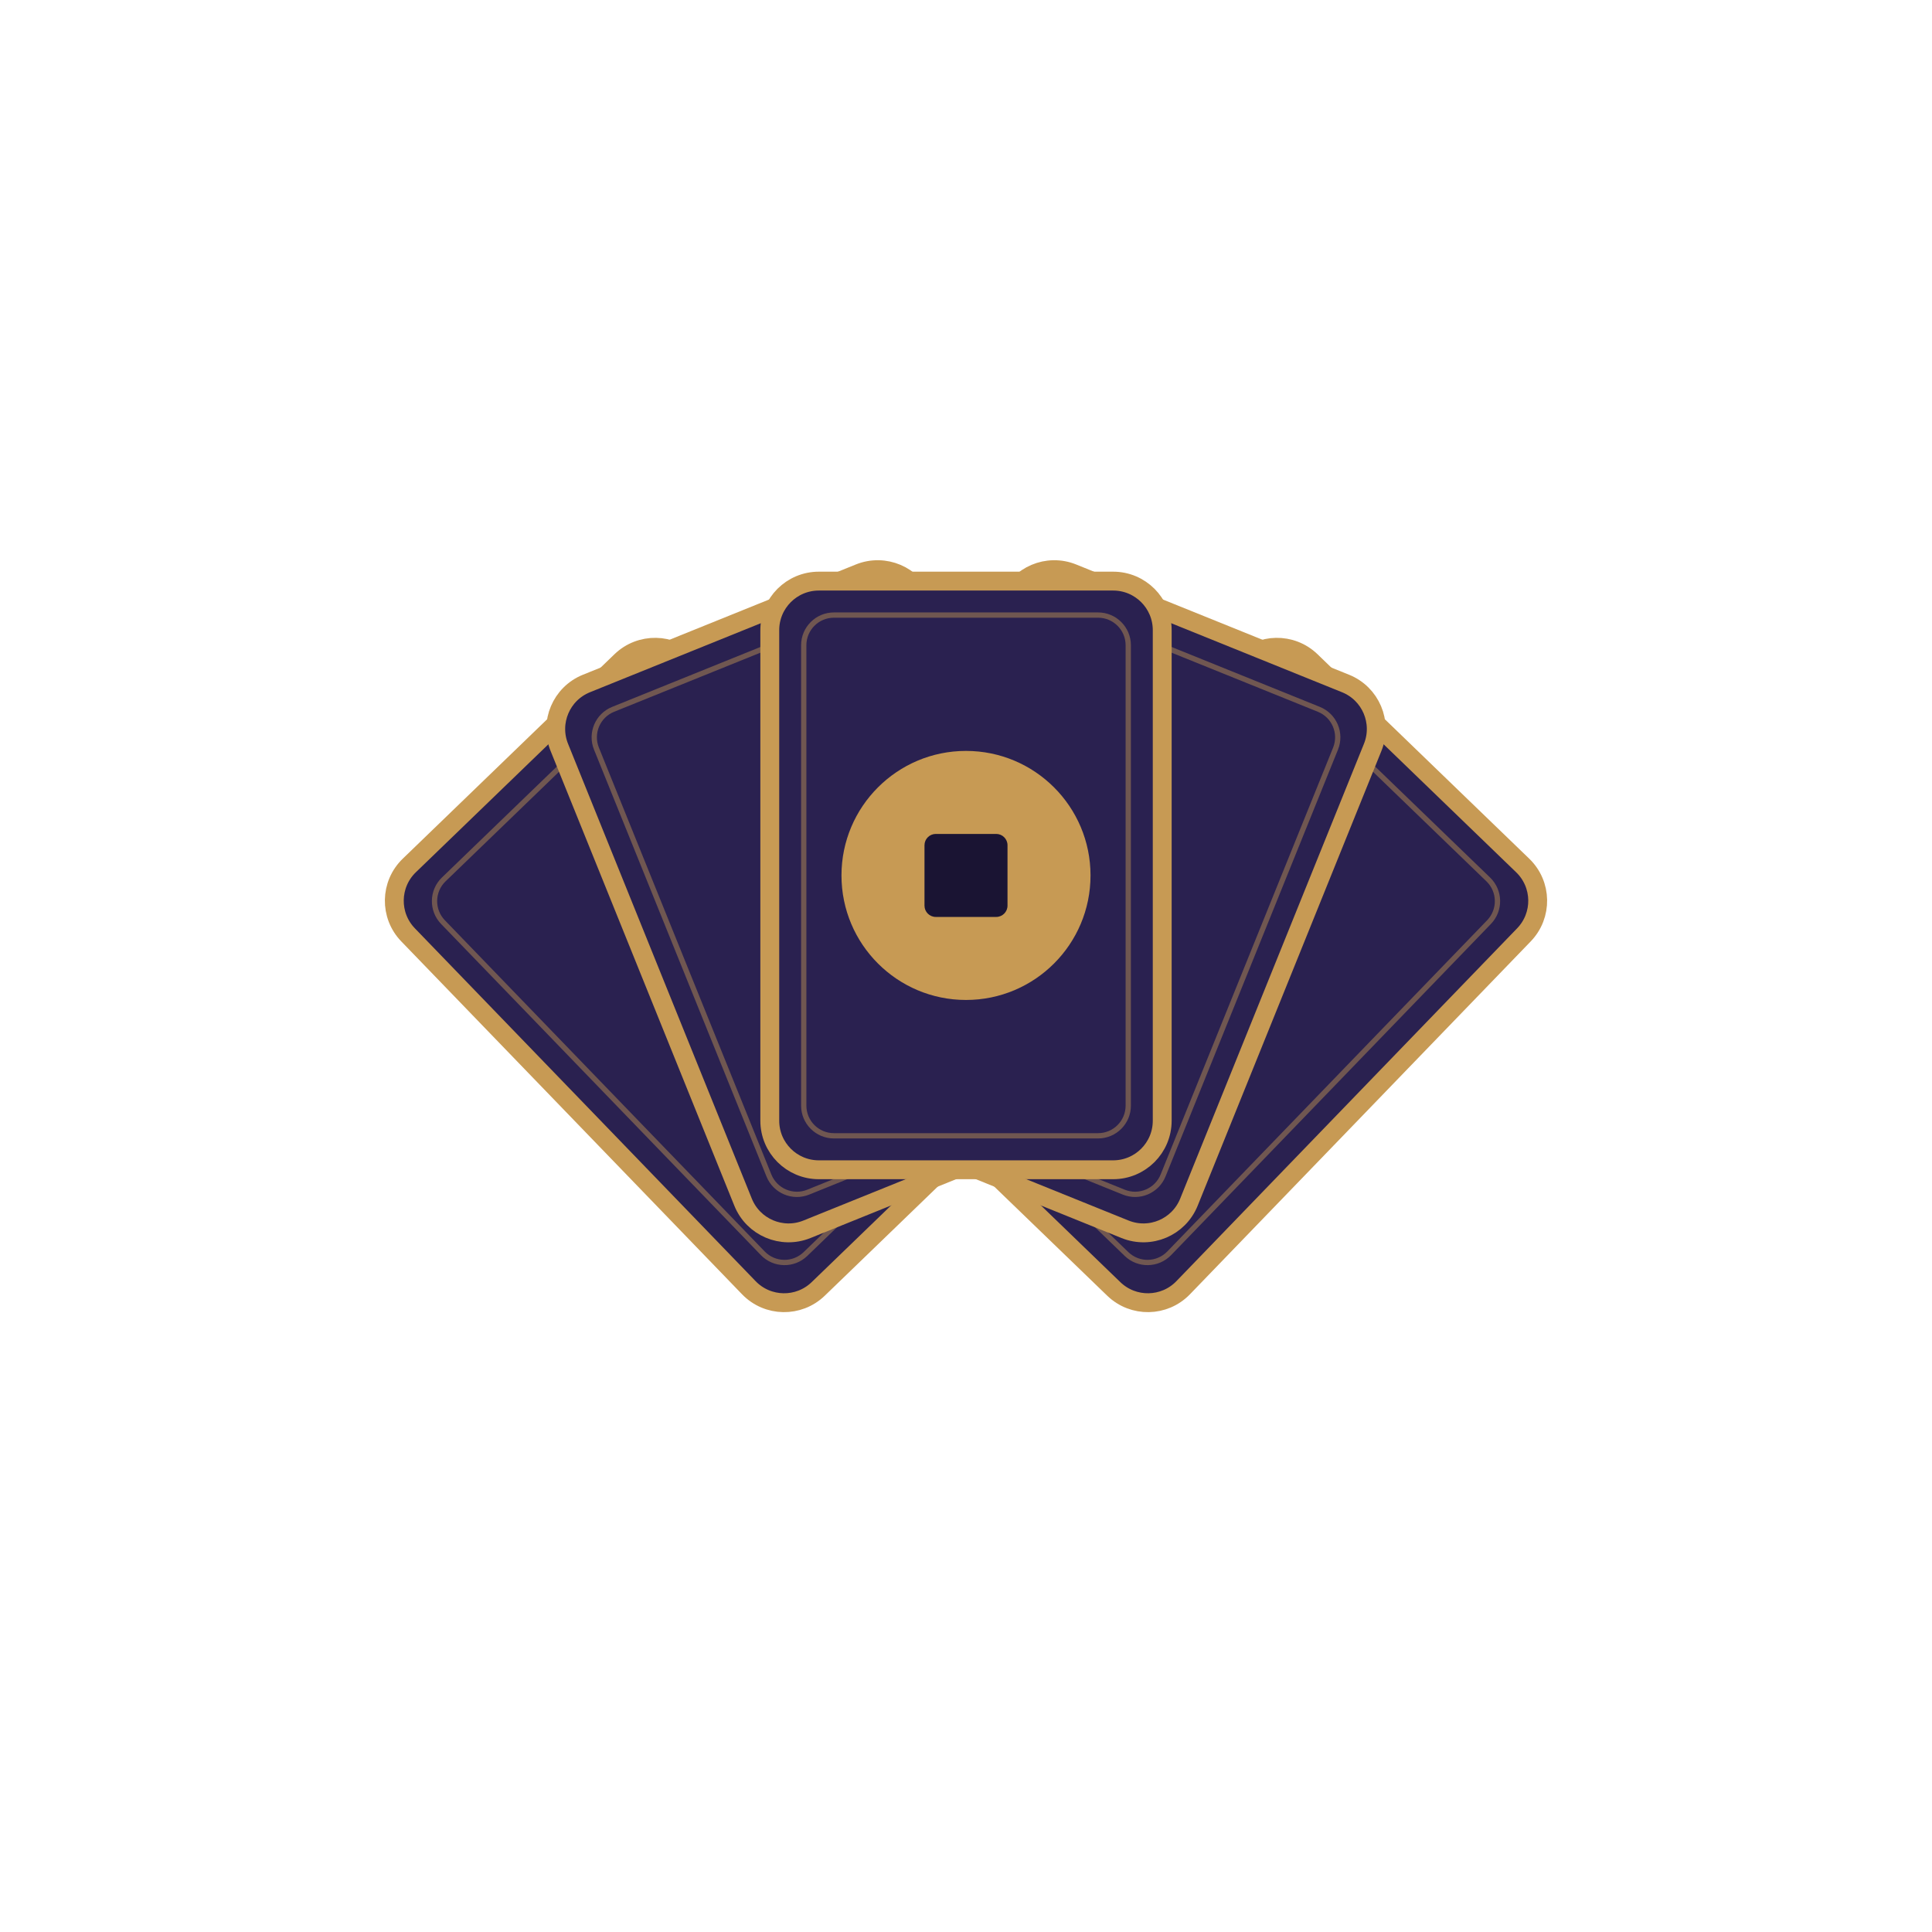
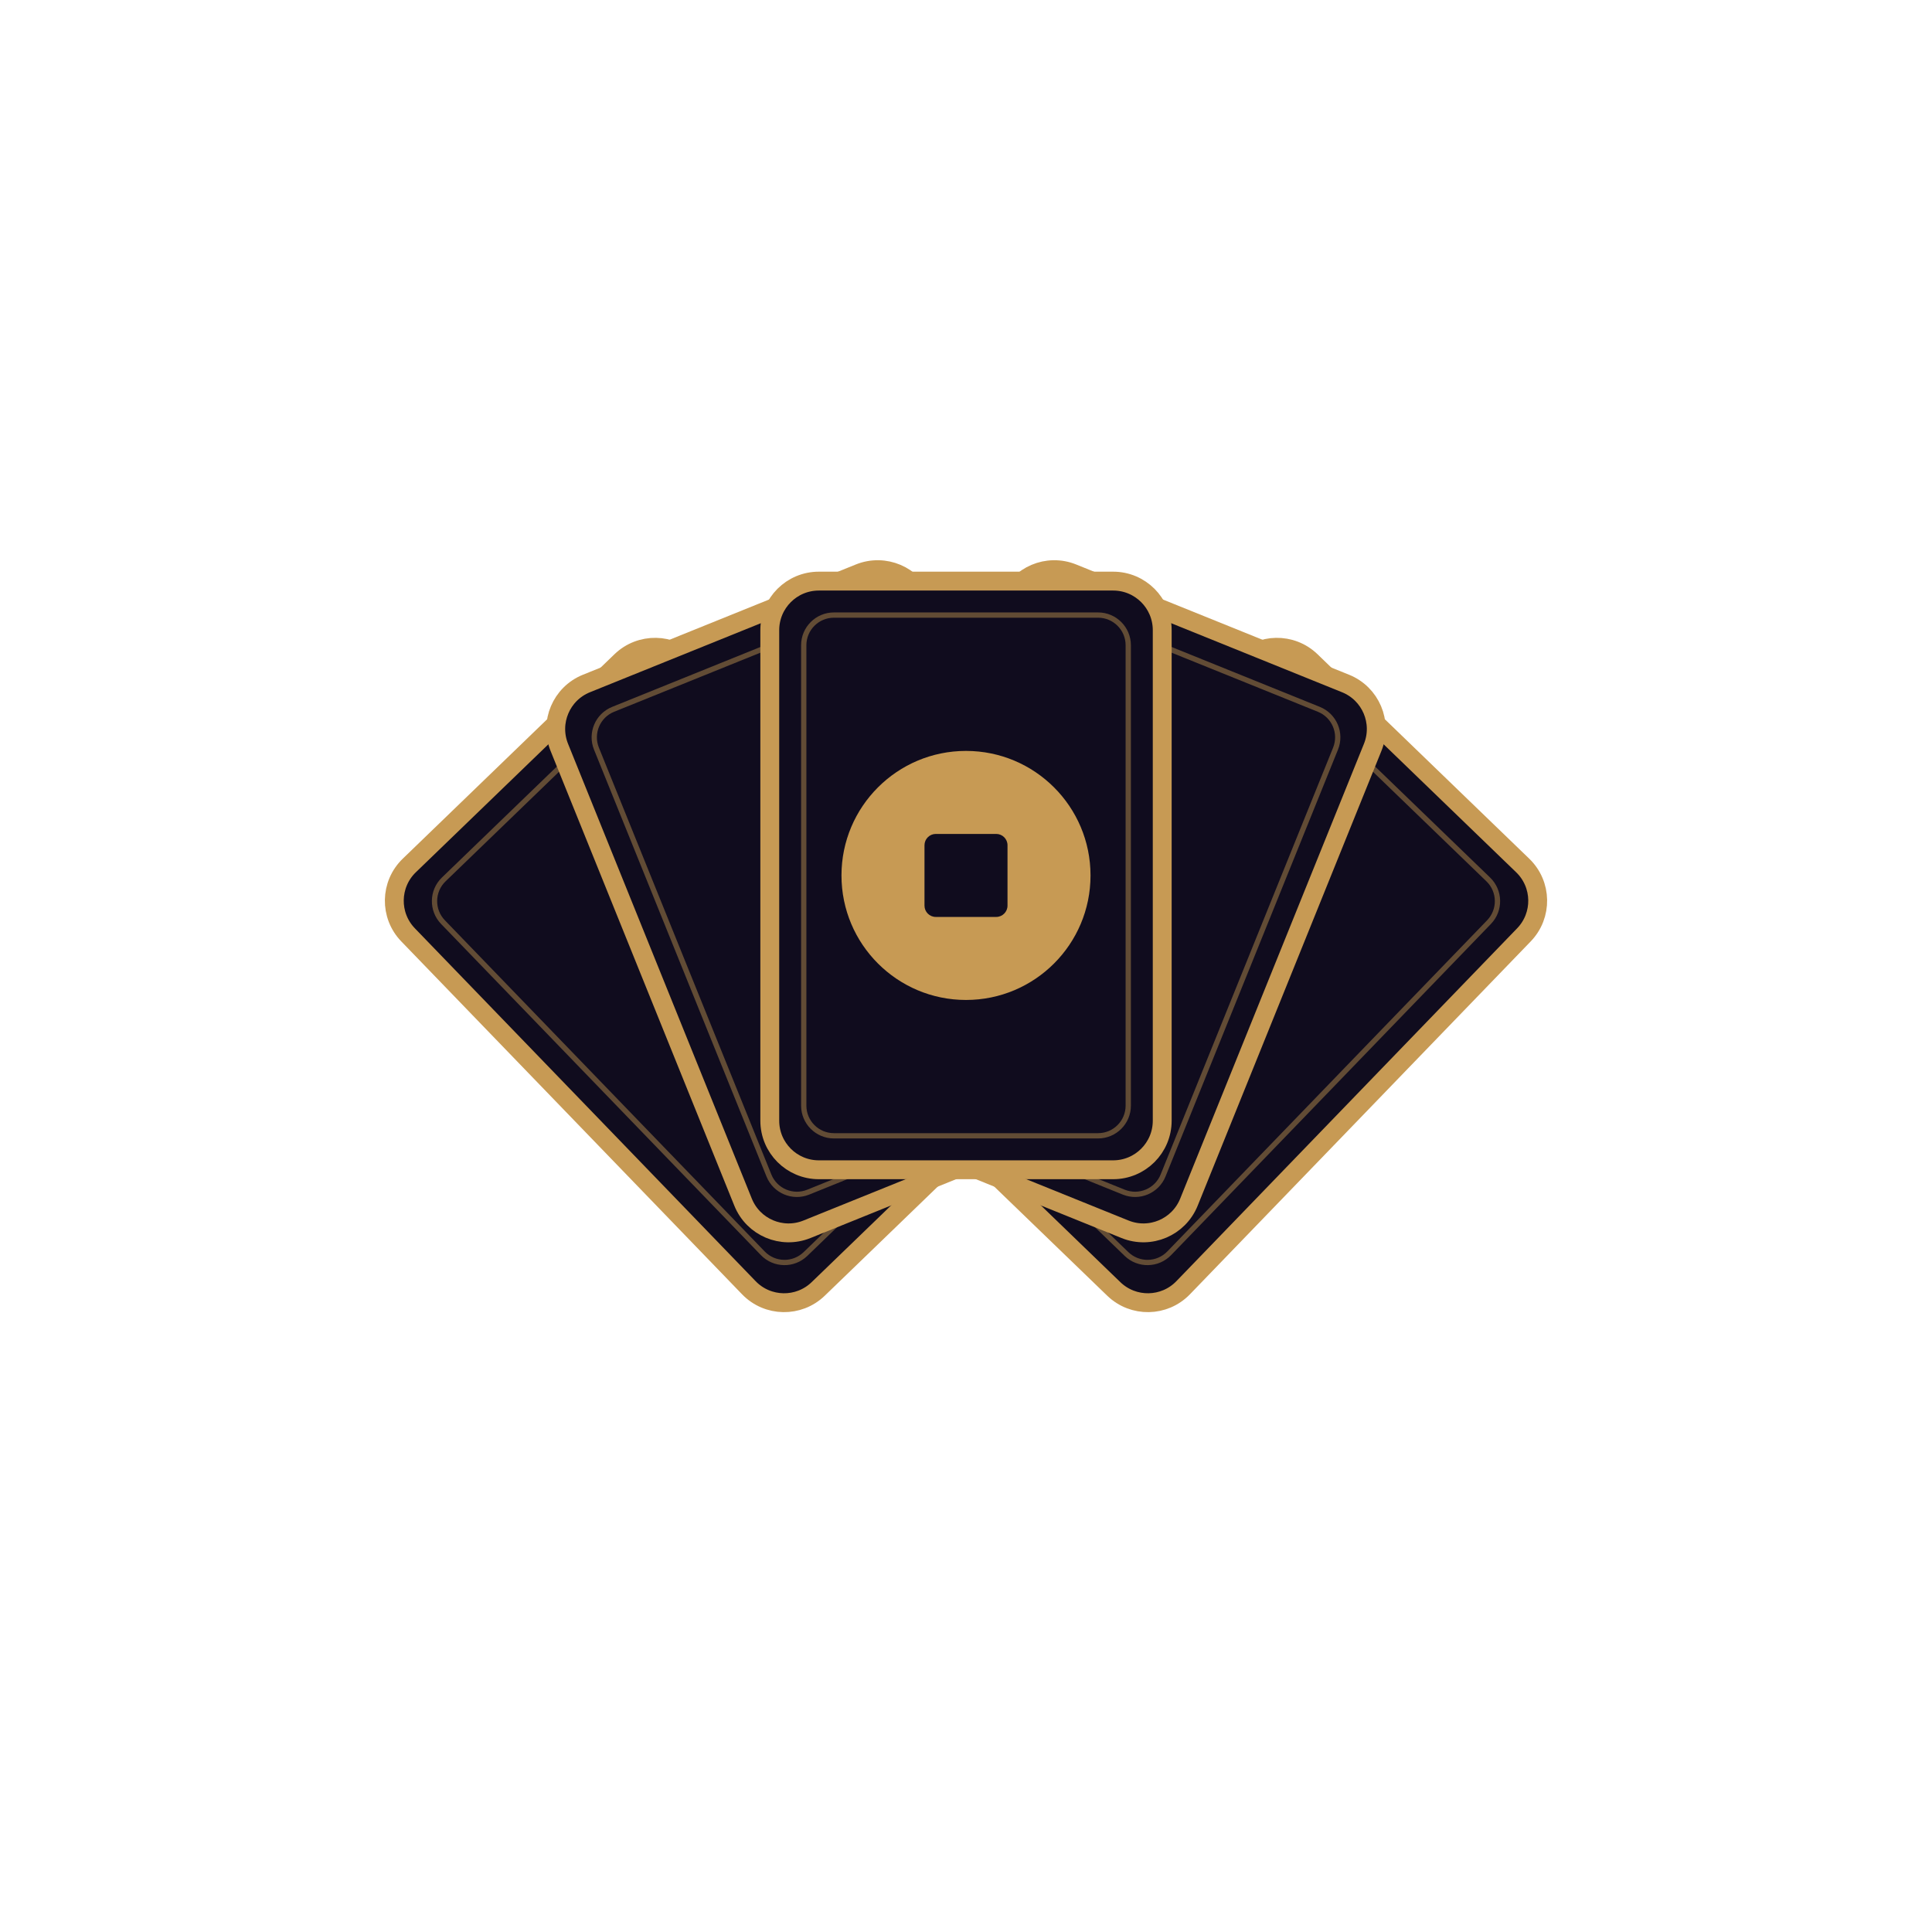
<svg xmlns="http://www.w3.org/2000/svg" viewBox="0 0 512 512">
-   <g transform="translate(256 326.0) scale(1.0)">
+   <g transform="translate(256 326)">
    <g transform="rotate(-44)">
-       <rect x="-52.0" y="-172" width="104" height="156" rx="13" fill="#2a2150" stroke="#c79a54" stroke-width="5" />
-       <rect x="-43.0" y="-163" width="86" height="138" rx="8" fill="none" stroke="#c79a54" stroke-width="1.4" stroke-opacity="0.45" />
+       <rect x="-52" y="-172" width="104" height="156" rx="13" fill="#100c1e" stroke="#c79a54" stroke-width="5" />
+       <rect x="-43" y="-163" width="86" height="138" rx="8" fill="none" stroke="#c79a54" stroke-width="1.4" stroke-opacity=".45" />
    </g>
    <g transform="rotate(44)">
-       <rect x="-52.0" y="-172" width="104" height="156" rx="13" fill="#2a2150" stroke="#c79a54" stroke-width="5" />
-       <rect x="-43.0" y="-163" width="86" height="138" rx="8" fill="none" stroke="#c79a54" stroke-width="1.4" stroke-opacity="0.45" />
+       <rect x="-52" y="-172" width="104" height="156" rx="13" fill="#100c1e" stroke="#c79a54" stroke-width="5" />
+       <rect x="-43" y="-163" width="86" height="138" rx="8" fill="none" stroke="#c79a54" stroke-width="1.4" stroke-opacity=".45" />
    </g>
    <g transform="rotate(-22)">
-       <rect x="-52.0" y="-172" width="104" height="156" rx="13" fill="#2a2150" stroke="#c79a54" stroke-width="5" />
-       <rect x="-43.0" y="-163" width="86" height="138" rx="8" fill="none" stroke="#c79a54" stroke-width="1.4" stroke-opacity="0.45" />
+       <rect x="-52" y="-172" width="104" height="156" rx="13" fill="#100c1e" stroke="#c79a54" stroke-width="5" />
+       <rect x="-43" y="-163" width="86" height="138" rx="8" fill="none" stroke="#c79a54" stroke-width="1.4" stroke-opacity=".45" />
    </g>
    <g transform="rotate(22)">
-       <rect x="-52.0" y="-172" width="104" height="156" rx="13" fill="#2a2150" stroke="#c79a54" stroke-width="5" />
-       <rect x="-43.0" y="-163" width="86" height="138" rx="8" fill="none" stroke="#c79a54" stroke-width="1.4" stroke-opacity="0.45" />
+       <rect x="-52" y="-172" width="104" height="156" rx="13" fill="#100c1e" stroke="#c79a54" stroke-width="5" />
+       <rect x="-43" y="-163" width="86" height="138" rx="8" fill="none" stroke="#c79a54" stroke-width="1.4" stroke-opacity=".45" />
    </g>
-     <g transform="rotate(0)">
-       <rect x="-52.0" y="-172" width="104" height="156" rx="13" fill="#2a2150" stroke="#c79a54" stroke-width="5" />
-       <rect x="-43.0" y="-163" width="86" height="138" rx="8" fill="none" stroke="#c79a54" stroke-width="1.4" stroke-opacity="0.45" />
+     <g>
+       <rect x="-52" y="-172" width="104" height="156" rx="13" fill="#100c1e" stroke="#c79a54" stroke-width="5" />
+       <rect x="-43" y="-163" width="86" height="138" rx="8" fill="none" stroke="#c79a54" stroke-width="1.4" stroke-opacity=".45" />
      <circle cx="0" cy="-94" r="33" fill="#c79a54" />
-       <rect x="-11" y="-105" width="22" height="22" rx="3" fill="#1a1433" />
+       <rect x="-11" y="-105" width="22" height="22" rx="3" fill="#100c1e" />
    </g>
  </g>
</svg>
